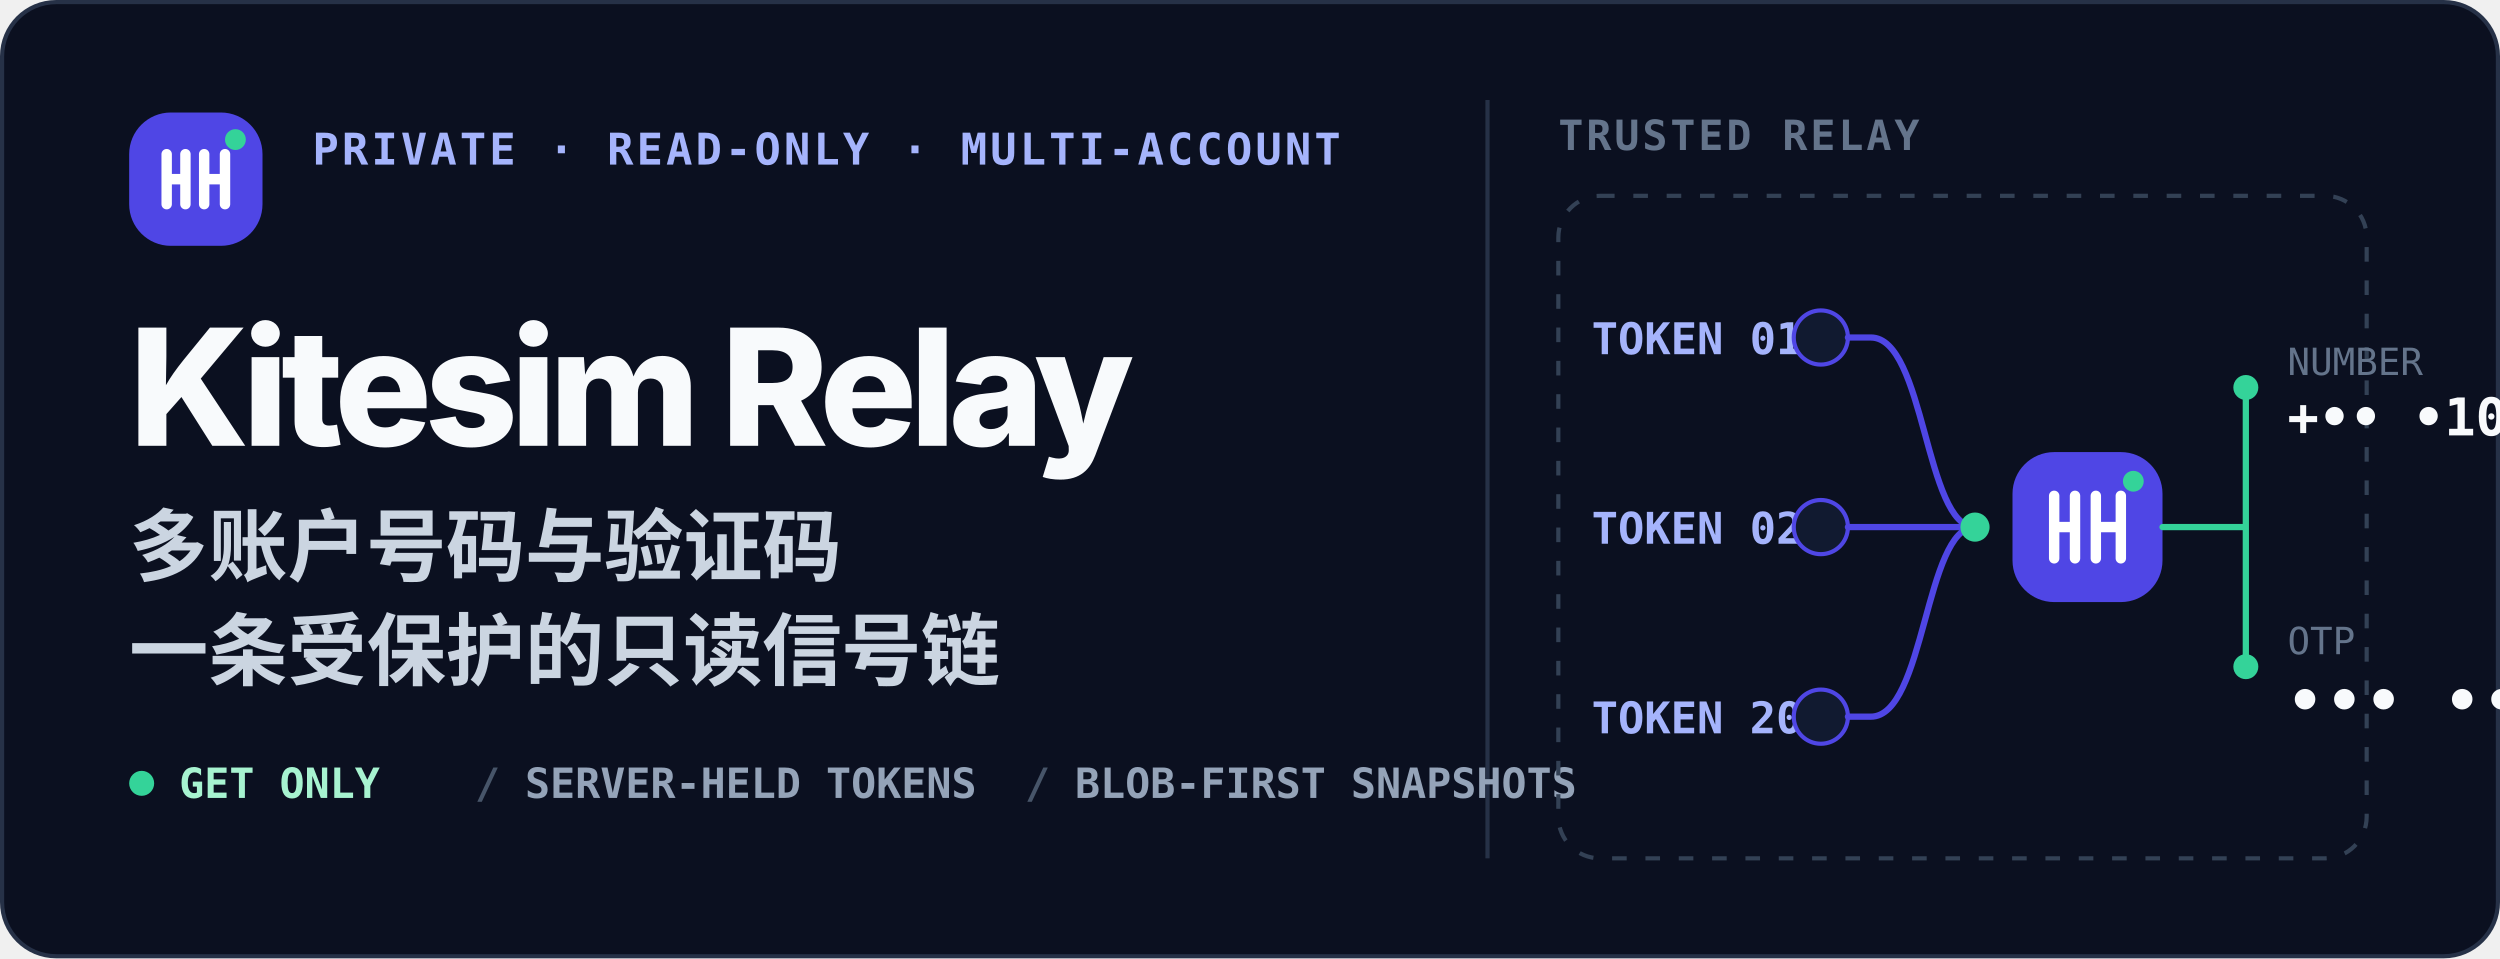
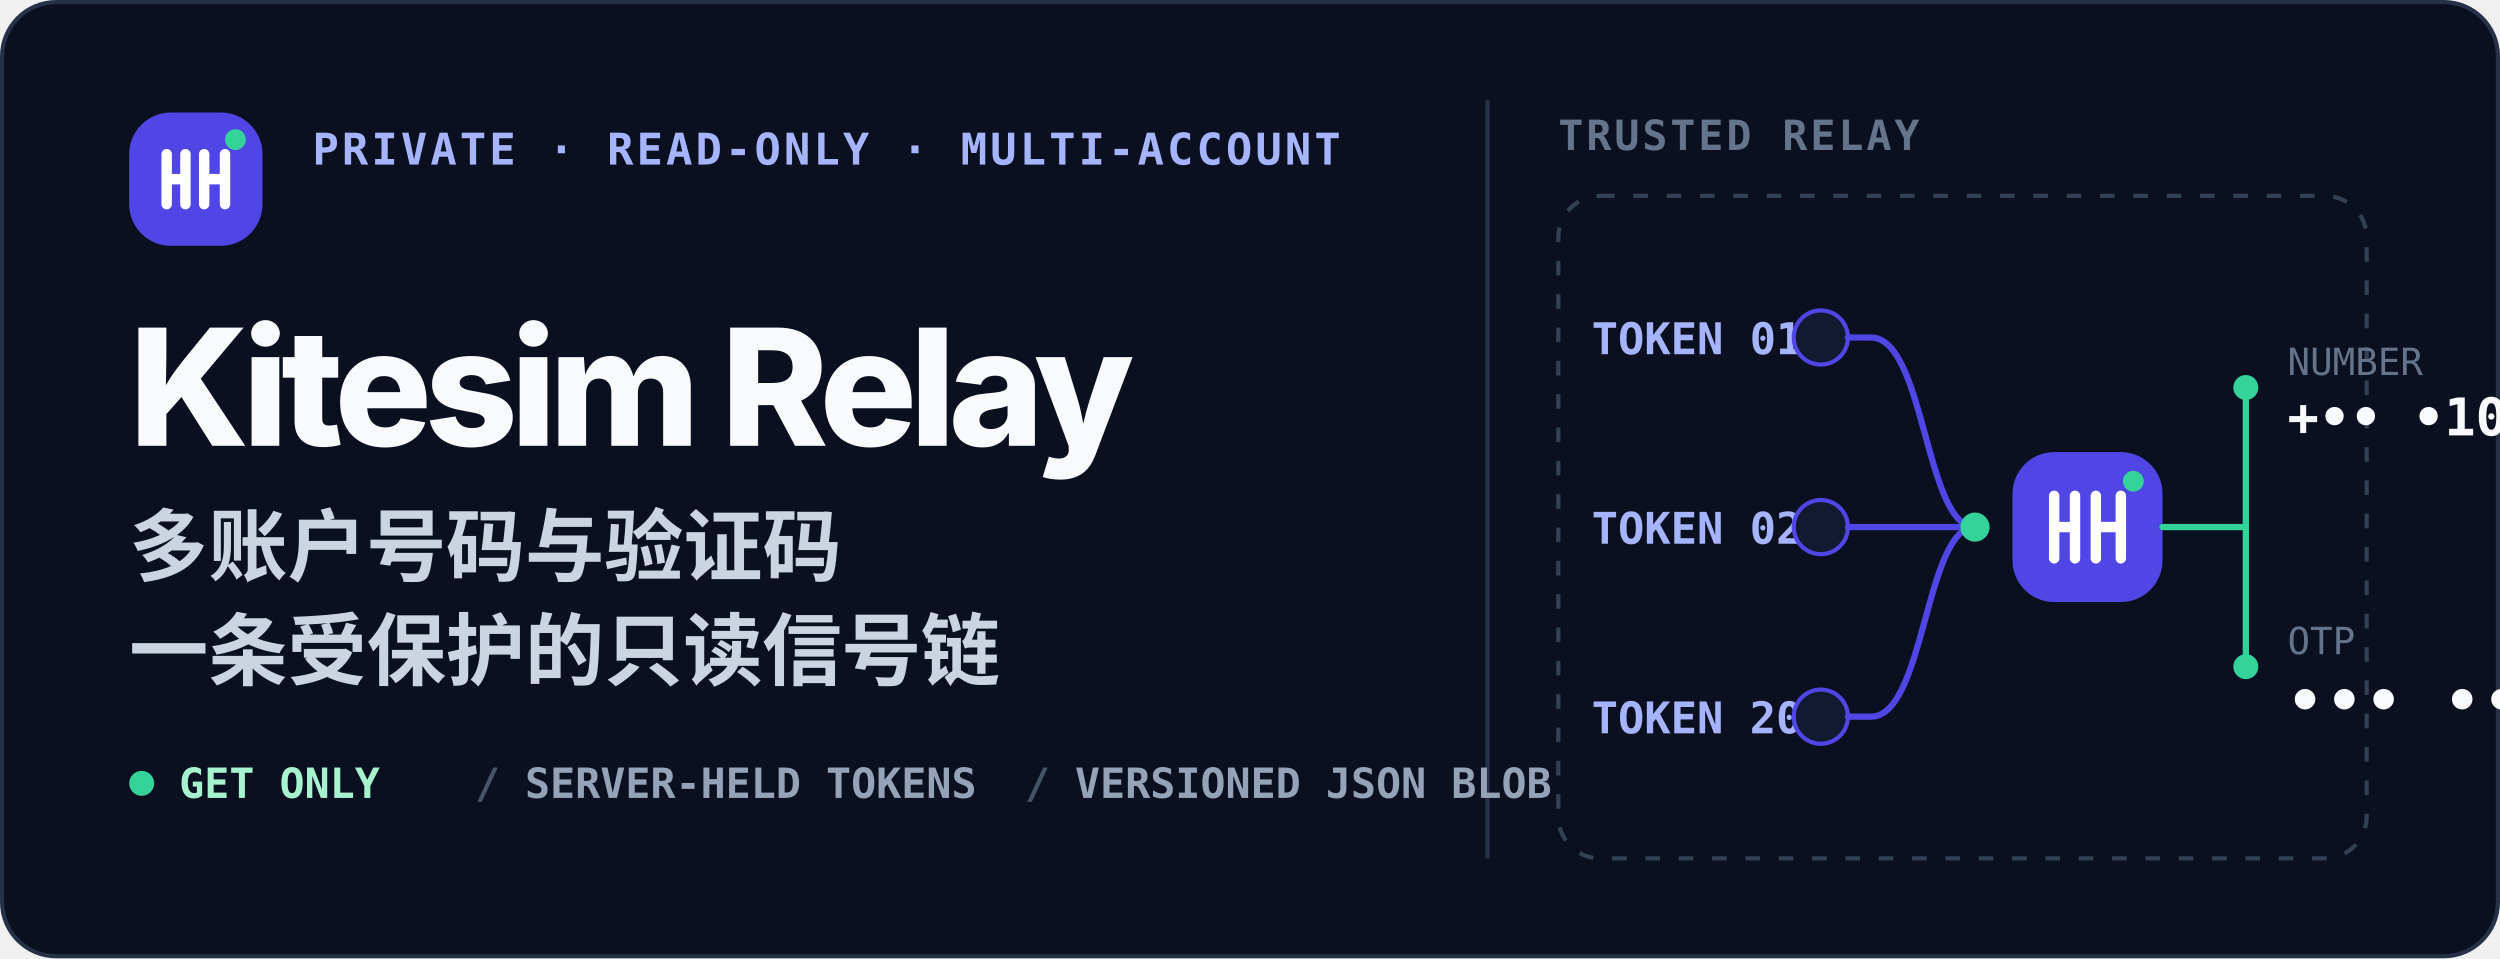
<svg xmlns="http://www.w3.org/2000/svg" width="1200" height="460" viewBox="0 0 1200 460" role="img" aria-labelledby="title desc">
  <rect x="1" y="1" width="1198" height="458" rx="26" fill="#0B1020" stroke="#263147" stroke-width="2" />
  <path d="M714 48V412" stroke="#263147" stroke-width="2" />
  <g font-family="-apple-system, BlinkMacSystemFont, 'Segoe UI', 'PingFang SC', sans-serif">
    <g transform="translate(62 54)">
      <rect width="64" height="64" rx="20" fill="#4F46E5" />
      <path d="M18 44V20m0 12h9m0-12v24m9-24v24m0-12h10m0-12v24" fill="none" stroke="#FFFFFF" stroke-width="5" stroke-linecap="round" stroke-linejoin="round" />
      <circle cx="51" cy="13" r="5" fill="#34D399" />
    </g>
    <text x="150" y="79" fill="#A5B4FC" font-family="ui-monospace, SFMono-Regular, Menlo, monospace" font-size="21" font-weight="700" letter-spacing="1.5">PRIVATE · READ-ONLY · MULTI-ACCOUNT</text>
    <text x="62" y="214" fill="#F8FAFC" font-size="78" font-weight="760" letter-spacing="-3.5">Kitesim Relay</text>
    <text x="62" y="276" fill="#CBD5E1" font-size="38" font-weight="640">多账户号码与验证码</text>
    <text x="62" y="326" fill="#CBD5E1" font-size="38" font-weight="640">一条受保护的只读信号链</text>
    <g transform="translate(62 382)" font-family="ui-monospace, SFMono-Regular, Menlo, monospace" font-size="20" font-weight="650">
      <circle cx="6" cy="-6" r="6" fill="#34D399" />
      <text x="24" y="1" fill="#A7F3D0">GET ONLY</text>
      <text x="166" y="1" fill="#475569">/</text>
      <text x="190" y="1" fill="#94A3B8">SERVER-HELD TOKENS</text>
      <text x="430" y="1" fill="#475569">/</text>
-       <text x="454" y="1" fill="#94A3B8">BLOB-FIRST SNAPSHOTS</text>
+       <text x="454" y="1" fill="#94A3B8">VERSIONED JSON BLOB</text>
    </g>
    <g transform="translate(748 50)">
      <text x="0" y="22" fill="#64748B" font-family="ui-monospace, SFMono-Regular, Menlo, monospace" font-size="20" font-weight="700" letter-spacing="1.4">TRUSTED RELAY</text>
      <rect x="0" y="44" width="388" height="318" rx="20" fill="none" stroke="#334155" stroke-width="2" stroke-dasharray="7 9" />
      <g font-family="ui-monospace, SFMono-Regular, Menlo, monospace" font-size="21" font-weight="700">
        <text x="16" y="120" fill="#A5B4FC">TOKEN 01</text>
        <circle cx="126" cy="112" r="13" fill="#111A30" stroke="#4F46E5" stroke-width="2" />
        <text x="16" y="211" fill="#A5B4FC">TOKEN 02</text>
        <circle cx="126" cy="203" r="13" fill="#111A30" stroke="#4F46E5" stroke-width="2" />
        <text x="16" y="302" fill="#A5B4FC">TOKEN 20</text>
        <circle cx="126" cy="294" r="13" fill="#111A30" stroke="#4F46E5" stroke-width="2" />
      </g>
      <path d="M139 112H150C176 112 176 203 200 203M139 203H200M139 294H150C176 294 176 203 200 203" fill="none" stroke="#4F46E5" stroke-width="3" stroke-linecap="round" />
      <circle cx="200" cy="203" r="7" fill="#34D399" />
      <g transform="translate(218 167)">
        <rect width="72" height="72" rx="20" fill="#4F46E5" />
        <path d="M20 51V21m0 15h10m0-15v30m10-30v30m0-15h12m0-15v30" fill="none" stroke="#FFFFFF" stroke-width="5" stroke-linecap="round" stroke-linejoin="round" />
        <circle cx="58" cy="14" r="5" fill="#34D399" />
      </g>
      <path d="M290 203H330V136M330 203V270" fill="none" stroke="#34D399" stroke-width="3" stroke-linecap="round" />
      <circle cx="330" cy="136" r="6" fill="#34D399" />
      <circle cx="330" cy="270" r="6" fill="#34D399" />
      <text x="350" y="130" fill="#64748B" font-family="ui-monospace, SFMono-Regular, Menlo, monospace" font-size="18">NUMBER</text>
      <text x="350" y="159" fill="#F8FAFC" font-family="ui-monospace, SFMono-Regular, Menlo, monospace" font-size="25" font-weight="700">+•• •101</text>
      <text x="350" y="264" fill="#64748B" font-family="ui-monospace, SFMono-Regular, Menlo, monospace" font-size="18">OTP</text>
      <text x="350" y="296" fill="#F8FAFC" font-family="ui-monospace, SFMono-Regular, Menlo, monospace" font-size="28" font-weight="700" letter-spacing="2">••• •••</text>
    </g>
  </g>
</svg>
